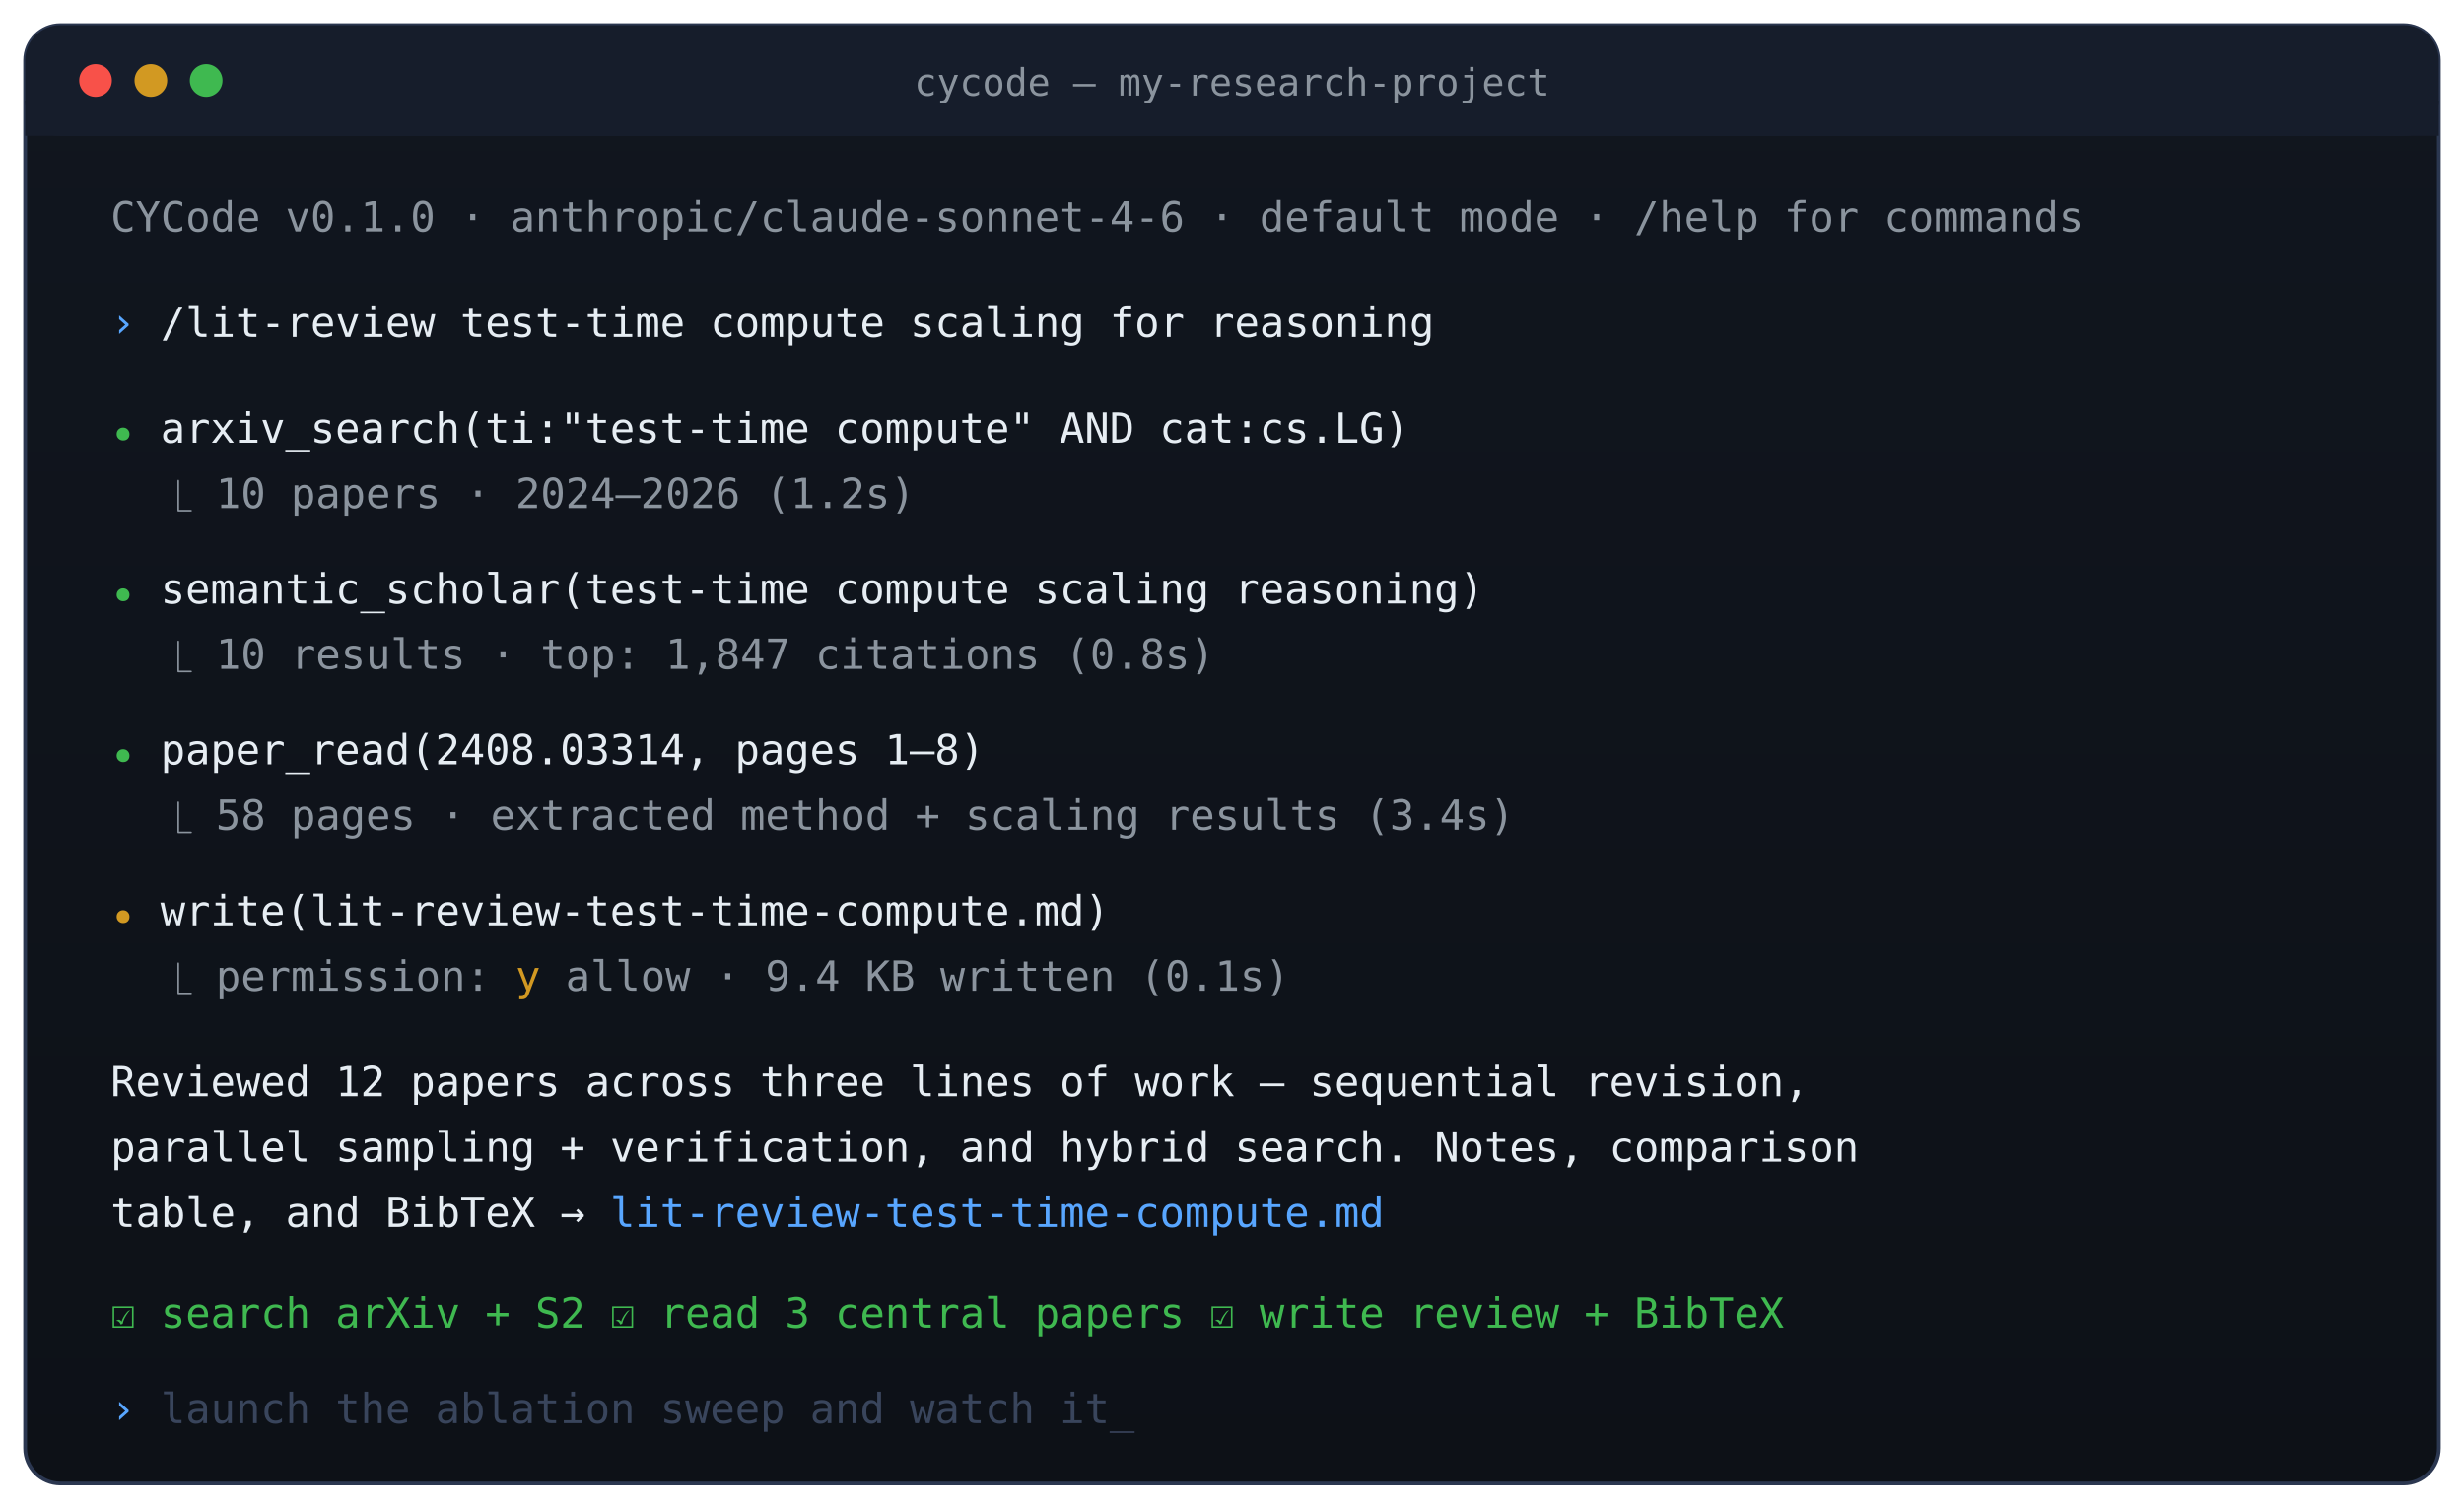
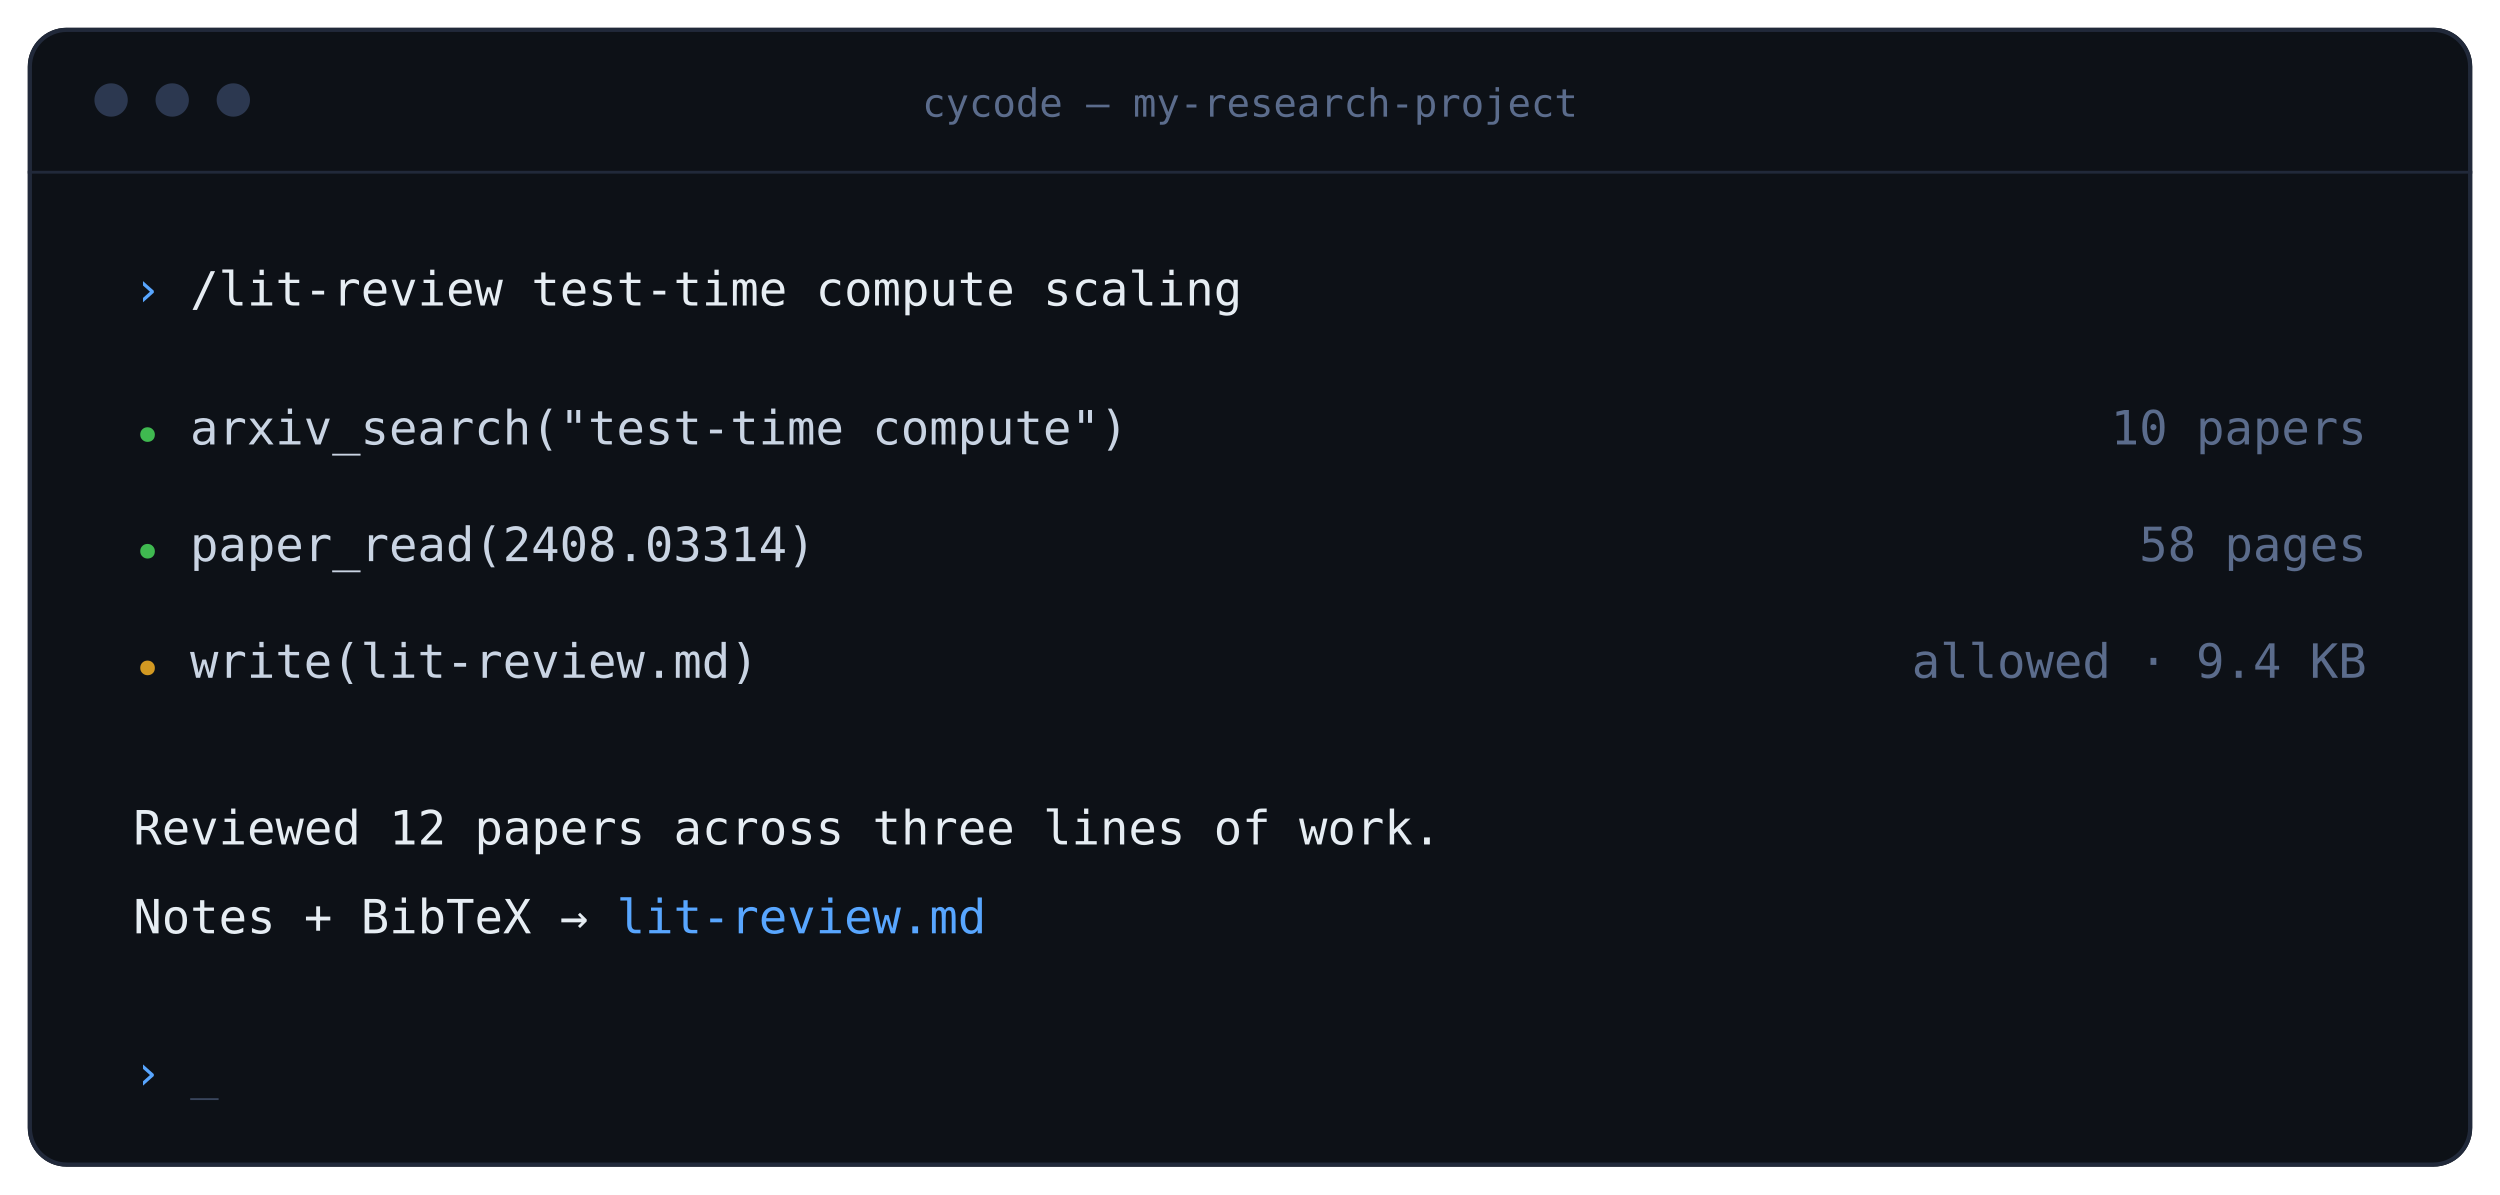
- <svg xmlns="http://www.w3.org/2000/svg" width="980" height="600" viewBox="0 0 980 600" fill="none" role="img" aria-label="CYCode terminal session">
-   <defs>
-     <linearGradient id="tbg" x1="0" y1="0" x2="0" y2="600" gradientUnits="userSpaceOnUse">
-       <stop offset="0" stop-color="#11161f" />
-       <stop offset="1" stop-color="#0d1117" />
-     </linearGradient>
-   </defs>
-   <rect x="10" y="10" width="960" height="580" rx="14" fill="url(#tbg)" stroke="#2b3750" stroke-width="1.5" />
-   <rect x="10" y="10" width="960" height="44" rx="14" fill="#161d2b" />
-   <rect x="10" y="40" width="960" height="14" fill="#161d2b" />
-   <circle cx="38" cy="32" r="6.5" fill="#f85149" />
-   <circle cx="60" cy="32" r="6.5" fill="#d29922" />
-   <circle cx="82" cy="32" r="6.5" fill="#3fb950" />
-   <text x="490" y="38" font-family="ui-monospace, 'SF Mono', Menlo, Consolas, monospace" font-size="15" fill="#8b949e" text-anchor="middle">cycode — my-research-project</text>
-   <g font-family="ui-monospace, 'SF Mono', Menlo, Consolas, monospace" font-size="16.5">
-     <text x="44" y="92" fill="#8b949e">CYCode v0.1.0 · anthropic/claude-sonnet-4-6 · default mode · /help for commands</text>
-     <text x="44" y="134" fill="#58a6ff">› <tspan fill="#e6edf3">/lit-review test-time compute scaling for reasoning</tspan>
+ <svg xmlns="http://www.w3.org/2000/svg" width="900" height="430" viewBox="0 0 900 430" fill="none" role="img" aria-label="CYCode terminal session">
+   <rect x="10" y="10" width="880" height="410" rx="14" fill="#0d1117" />
+   <rect x="10.75" y="10.75" width="878.5" height="408.5" rx="13.25" stroke="#21293a" stroke-width="1.5" />
+   <circle cx="40" cy="36" r="6" fill="#2c3850" />
+   <circle cx="62" cy="36" r="6" fill="#2c3850" />
+   <circle cx="84" cy="36" r="6" fill="#2c3850" />
+   <text x="450" y="42" font-family="ui-monospace, 'SF Mono', Menlo, Consolas, monospace" font-size="14" fill="#5b6c8c" text-anchor="middle">cycode — my-research-project</text>
+   <line x1="10" y1="62" x2="890" y2="62" stroke="#21293a" stroke-width="1" />
+   <g font-family="ui-monospace, 'SF Mono', Menlo, Consolas, monospace" font-size="17">
+     <text x="48" y="110" fill="#58a6ff">›  <tspan fill="#e6edf3">/lit-review test-time compute scaling</tspan>
    </text>
-     <text x="44" y="176" fill="#3fb950">⏺ <tspan fill="#e6edf3">arxiv_search(ti:"test-time compute" AND cat:cs.LG)</tspan>
+     <text x="48" y="160" fill="#3fb950">⏺  <tspan fill="#c9d4e3">arxiv_search("test-time compute")</tspan>
    </text>
-     <text x="66" y="202" fill="#8b949e">⎿ 10 papers · 2024–2026 (1.2s)</text>
-     <text x="44" y="240" fill="#3fb950">⏺ <tspan fill="#e6edf3">semantic_scholar(test-time compute scaling reasoning)</tspan>
+     <text x="852" y="160" fill="#5b6c8c" text-anchor="end">10 papers</text>
+     <text x="48" y="202" fill="#3fb950">⏺  <tspan fill="#c9d4e3">paper_read(2408.03314)</tspan>
    </text>
-     <text x="66" y="266" fill="#8b949e">⎿ 10 results · top: 1,847 citations (0.8s)</text>
-     <text x="44" y="304" fill="#3fb950">⏺ <tspan fill="#e6edf3">paper_read(2408.03314, pages 1–8)</tspan>
+     <text x="852" y="202" fill="#5b6c8c" text-anchor="end">58 pages</text>
+     <text x="48" y="244" fill="#d29922">⏺  <tspan fill="#c9d4e3">write(lit-review.md)</tspan>
    </text>
-     <text x="66" y="330" fill="#8b949e">⎿ 58 pages · extracted method + scaling results (3.4s)</text>
-     <text x="44" y="368" fill="#d29922">⏺ <tspan fill="#e6edf3">write(lit-review-test-time-compute.md)</tspan>
+     <text x="852" y="244" fill="#5b6c8c" text-anchor="end">allowed · 9.4 KB</text>
+     <text x="48" y="304" fill="#e6edf3">Reviewed 12 papers across three lines of work.</text>
+     <text x="48" y="336" fill="#e6edf3">Notes + BibTeX → <tspan fill="#58a6ff">lit-review.md</tspan>
    </text>
-     <text x="66" y="394" fill="#8b949e">⎿ permission: <tspan fill="#d29922">y</tspan> allow · 9.4 KB written (0.1s)</text>
-     <text x="44" y="436" fill="#e6edf3">Reviewed 12 papers across three lines of work — sequential revision,</text>
-     <text x="44" y="462" fill="#e6edf3">parallel sampling + verification, and hybrid search. Notes, comparison</text>
-     <text x="44" y="488" fill="#e6edf3">table, and BibTeX → <tspan fill="#58a6ff">lit-review-test-time-compute.md</tspan>
-     </text>
-     <text x="44" y="528" fill="#3fb950">☑ search arXiv + S2   ☑ read 3 central papers   ☑ write review + BibTeX</text>
-     <text x="44" y="566" fill="#58a6ff">› <tspan fill="#39455c">launch the ablation sweep and watch it_</tspan>
+     <text x="48" y="392" fill="#58a6ff">›  <tspan fill="#39455c">_</tspan>
    </text>
  </g>
</svg>
